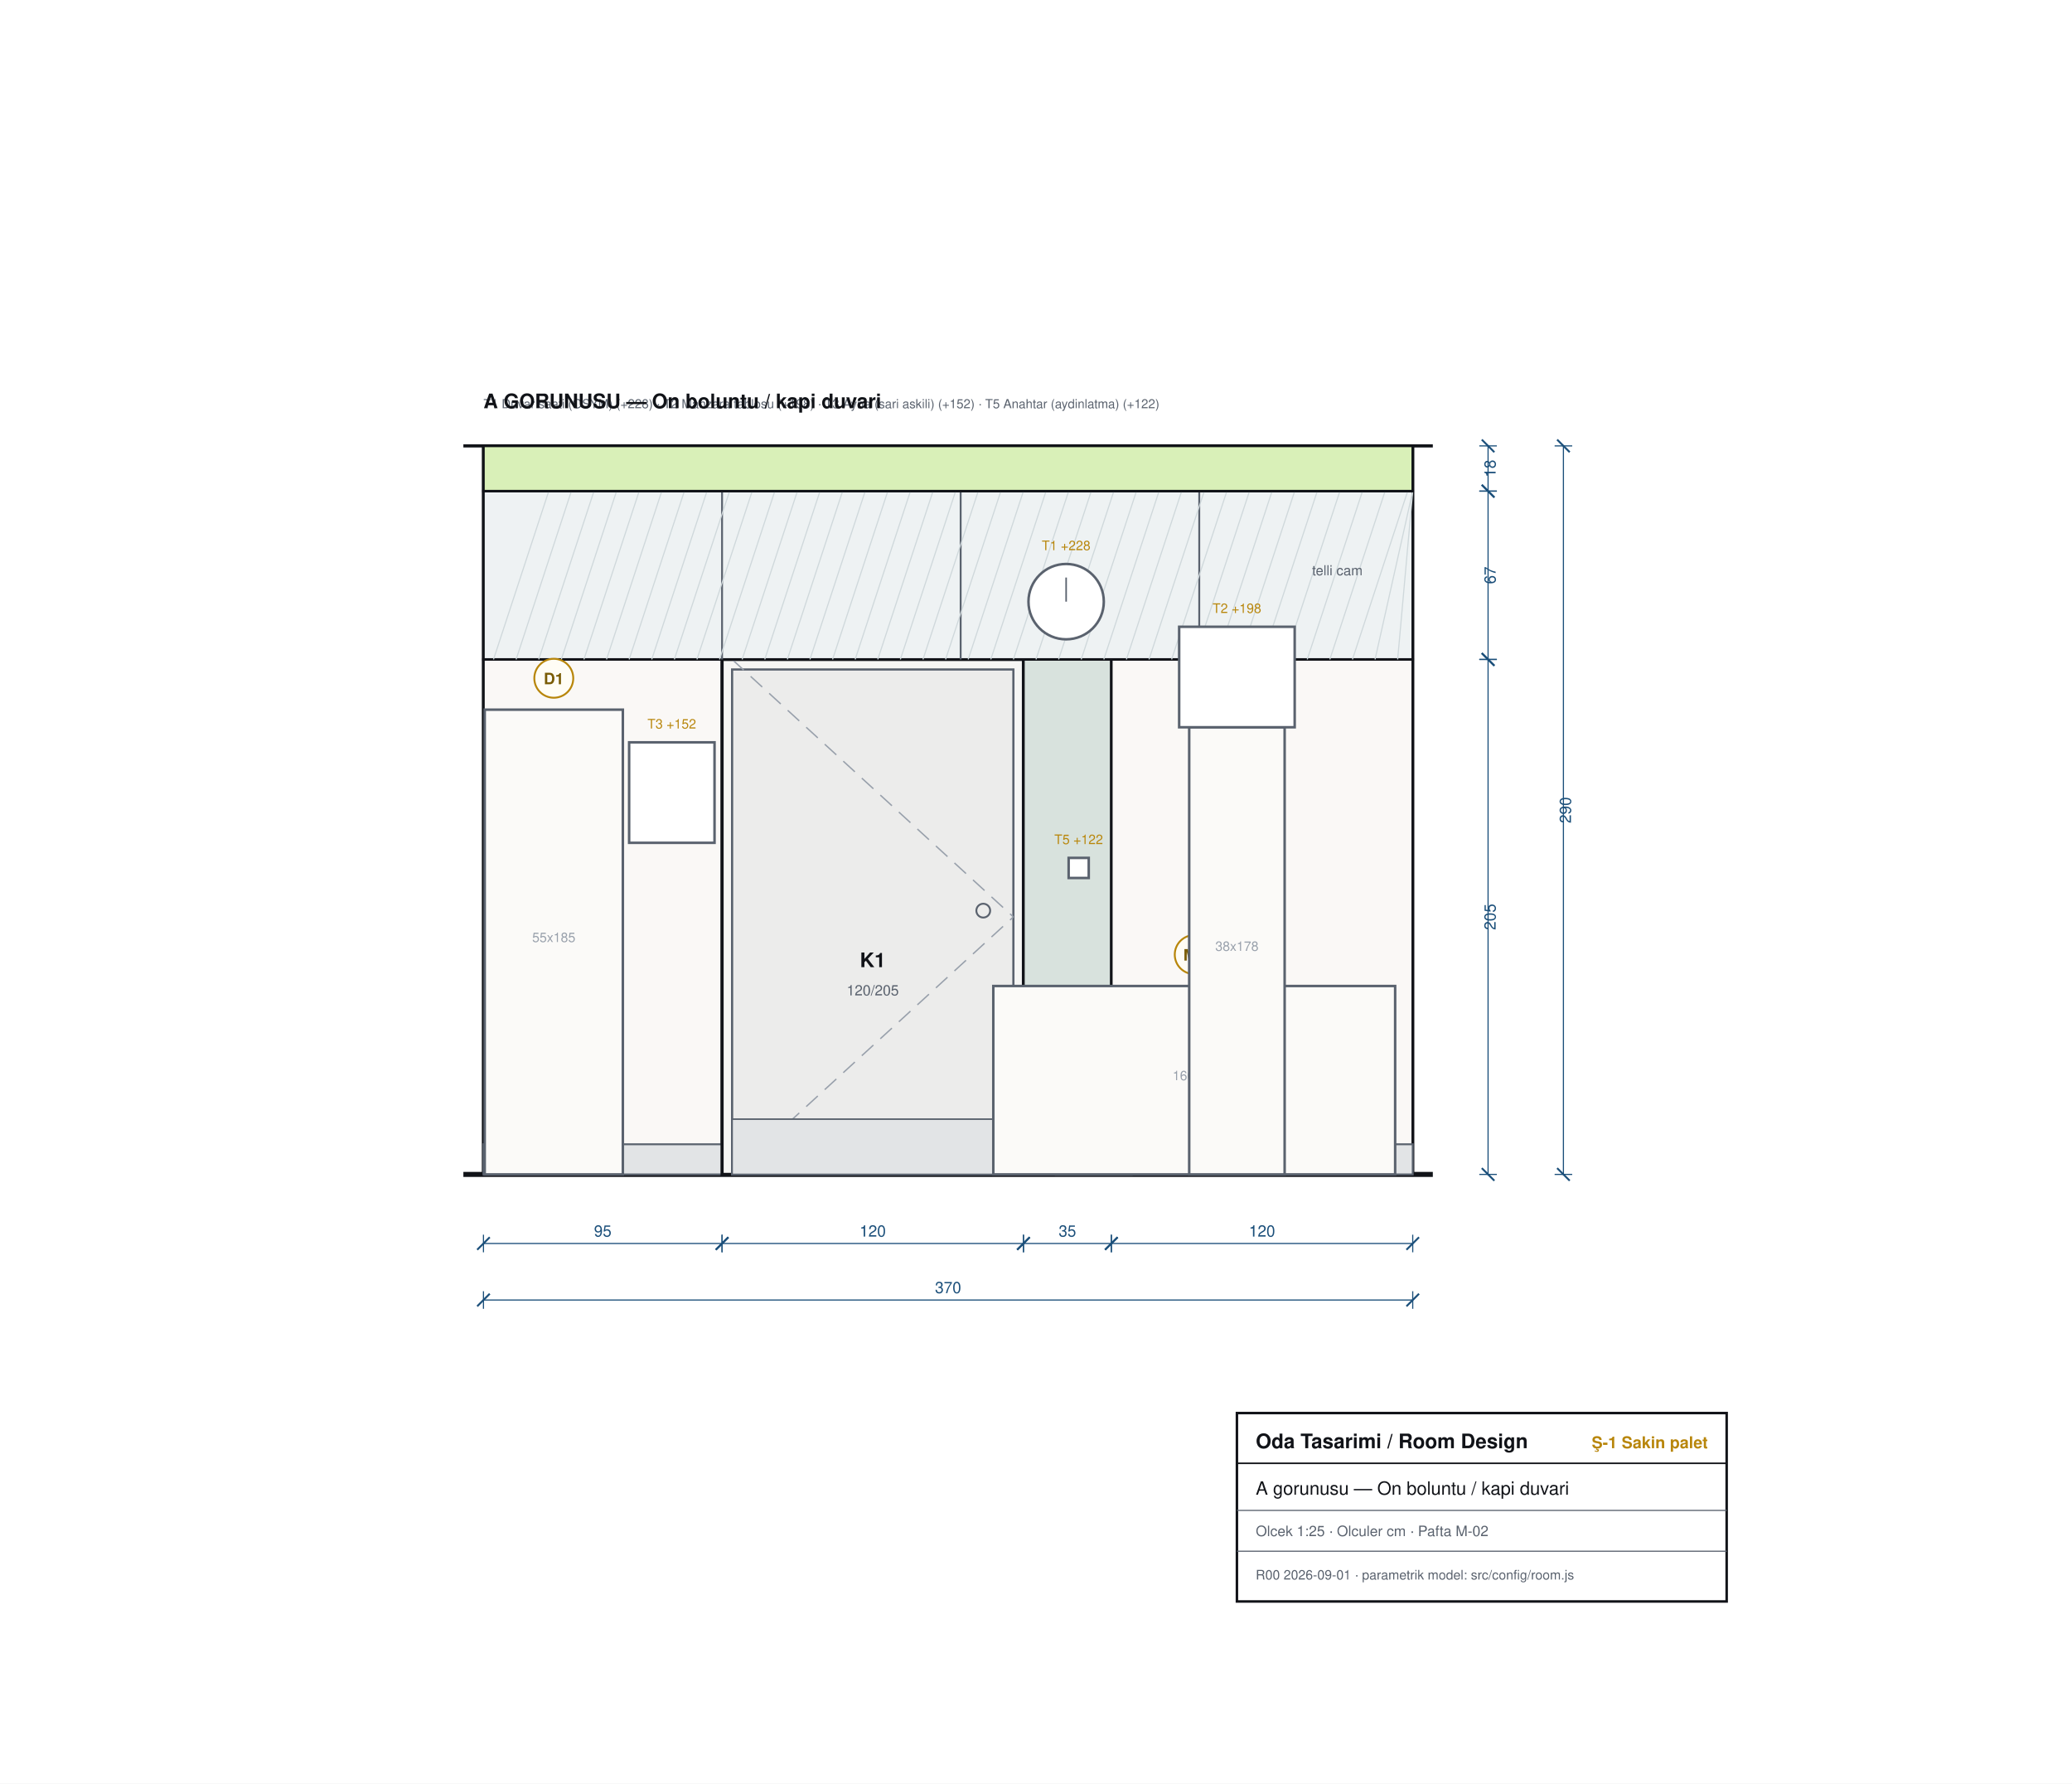
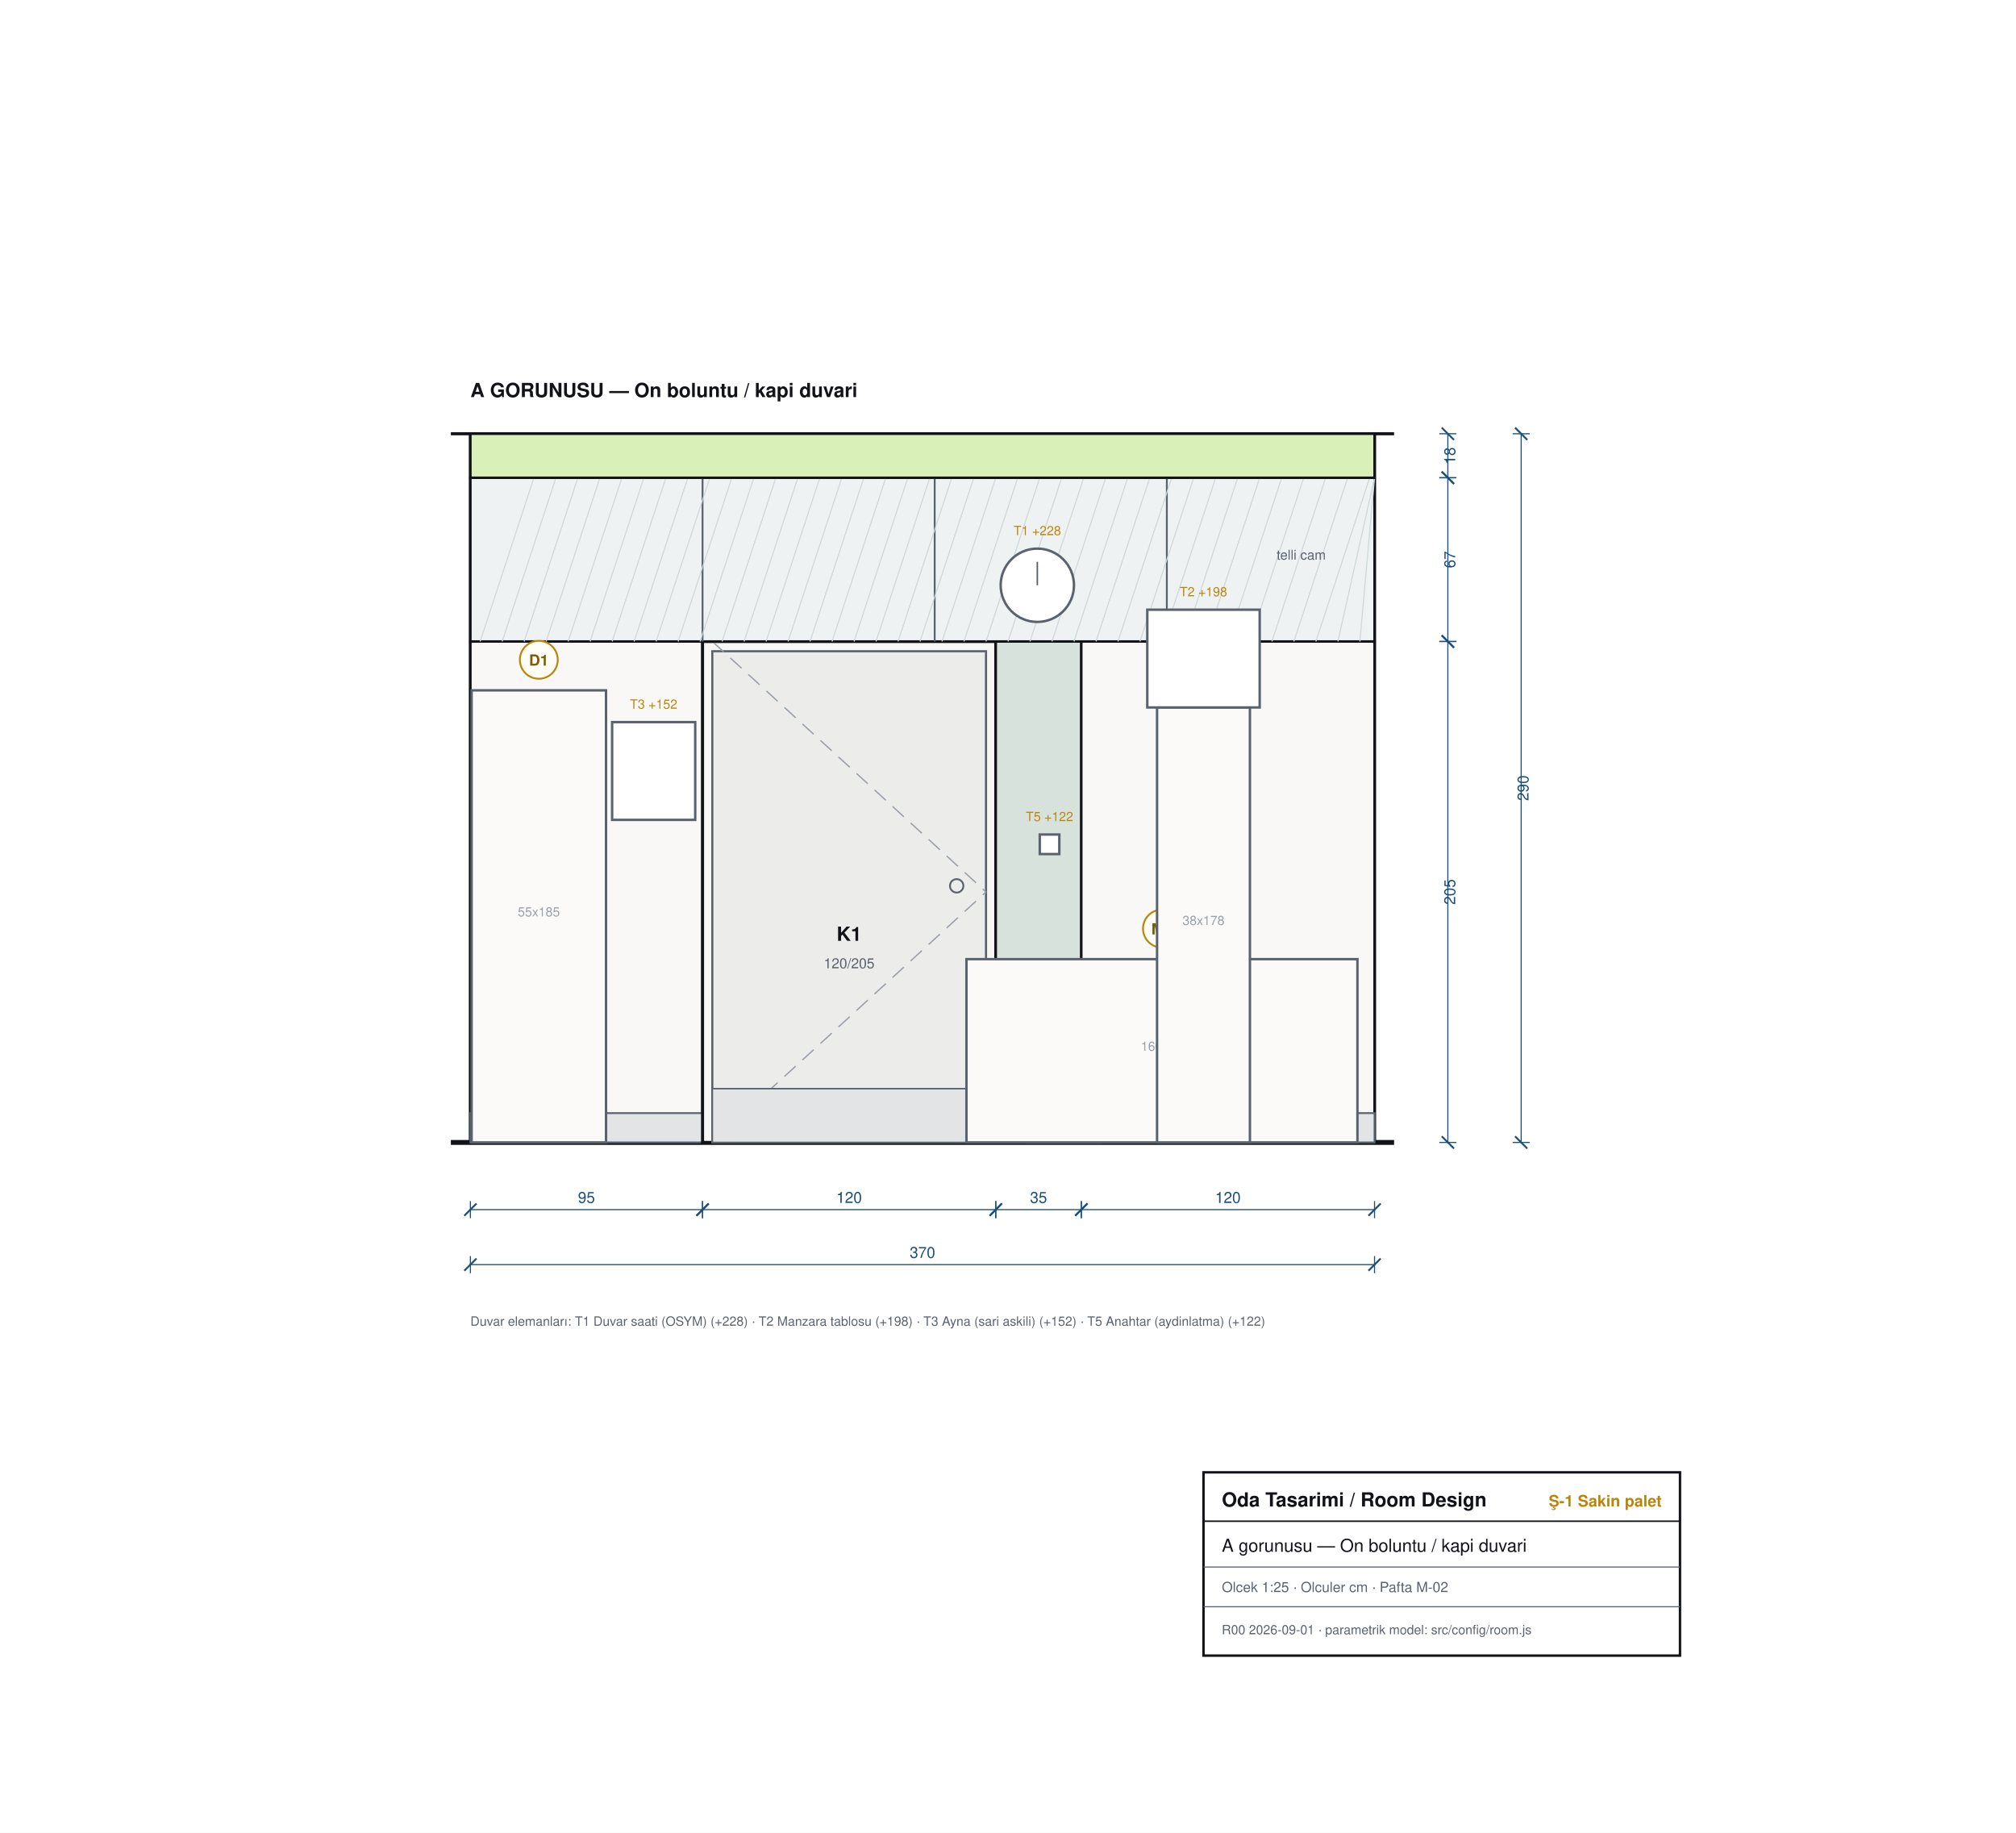
- <svg xmlns="http://www.w3.org/2000/svg" width="330mm" height="284mm" viewBox="0 0 330 284" font-family="Helvetica,Arial,sans-serif">
-   <rect width="330" height="284" fill="#ffffff" />
+ <svg xmlns="http://www.w3.org/2000/svg" width="330mm" height="300mm" viewBox="0 0 330 300" font-family="Helvetica,Arial,sans-serif">
+   <rect width="330" height="300" fill="#ffffff" />
  <rect x="77.00" y="71.00" width="148.00" height="116.00" fill="#ffffff" stroke="#111318" stroke-width="0.5" />
  <line x1="73.80" y1="187.00" x2="228.20" y2="187.00" stroke="#111318" stroke-width="0.8" />
  <line x1="73.80" y1="71.00" x2="228.20" y2="71.00" stroke="#111318" stroke-width="0.5" />
  <rect x="77.00" y="105.00" width="38.00" height="82.00" fill="#faf8f6" stroke="#111318" stroke-width="0.4" />
  <rect x="77.00" y="182.20" width="38.00" height="4.80" fill="#e2e4e6" stroke="#5a626e" stroke-width="0.3" />
  <rect x="115.00" y="105.00" width="48.00" height="82.00" fill="#f6f6f4" stroke="#111318" stroke-width="0.5" />
  <rect x="116.60" y="106.60" width="44.80" height="80.40" fill="#ececeb" stroke="#5a626e" stroke-width="0.35" />
  <line x1="116.60" y1="187.00" x2="161.40" y2="146.00" stroke="#98a0ab" stroke-width="0.22" stroke-dasharray="2.5 1.5" />
  <line x1="116.60" y1="105.00" x2="161.40" y2="146.00" stroke="#98a0ab" stroke-width="0.22" stroke-dasharray="2.5 1.5" />
  <circle cx="156.60" cy="145.00" r="1.10" fill="none" stroke="#5a626e" stroke-width="0.3" />
  <rect x="116.60" y="178.20" width="44.80" height="8.80" fill="#e2e4e6" stroke="#5a626e" stroke-width="0.25" />
  <text x="139.00" y="154.00" font-size="3.2" fill="#111318" text-anchor="middle" font-weight="700">K1</text>
  <text x="139.00" y="158.50" font-size="2.3" fill="#5a626e" text-anchor="middle">120/205</text>
  <rect x="163.00" y="105.00" width="14.00" height="82.00" fill="#d8e2dd" stroke="#111318" stroke-width="0.4" />
  <rect x="163.00" y="182.20" width="14.00" height="4.80" fill="#e2e4e6" stroke="#5a626e" stroke-width="0.3" />
  <rect x="177.00" y="105.00" width="48.00" height="82.00" fill="#faf8f6" stroke="#111318" stroke-width="0.4" />
  <rect x="177.00" y="182.20" width="48.00" height="4.80" fill="#e2e4e6" stroke="#5a626e" stroke-width="0.3" />
  <rect x="77.00" y="78.20" width="148.00" height="26.80" fill="#eef2f3" stroke="#111318" stroke-width="0.4" />
  <line x1="115.00" y1="78.20" x2="115.00" y2="105.00" stroke="#5a626e" stroke-width="0.3" />
  <line x1="153.00" y1="78.20" x2="153.00" y2="105.00" stroke="#5a626e" stroke-width="0.3" />
  <line x1="191.00" y1="78.20" x2="191.00" y2="105.00" stroke="#5a626e" stroke-width="0.3" />
  <line x1="78.60" y1="105.00" x2="87.40" y2="78.20" stroke="#cfd8db" stroke-width="0.18" />
  <line x1="82.20" y1="105.00" x2="91.00" y2="78.20" stroke="#cfd8db" stroke-width="0.18" />
  <line x1="85.80" y1="105.00" x2="94.60" y2="78.20" stroke="#cfd8db" stroke-width="0.18" />
  <line x1="89.40" y1="105.00" x2="98.20" y2="78.20" stroke="#cfd8db" stroke-width="0.18" />
  <line x1="93.00" y1="105.00" x2="101.80" y2="78.20" stroke="#cfd8db" stroke-width="0.18" />
  <line x1="96.60" y1="105.00" x2="105.40" y2="78.20" stroke="#cfd8db" stroke-width="0.18" />
  <line x1="100.20" y1="105.00" x2="109.00" y2="78.20" stroke="#cfd8db" stroke-width="0.18" />
  <line x1="103.80" y1="105.00" x2="112.60" y2="78.20" stroke="#cfd8db" stroke-width="0.18" />
  <line x1="107.40" y1="105.00" x2="116.20" y2="78.20" stroke="#cfd8db" stroke-width="0.18" />
  <line x1="111.00" y1="105.00" x2="119.80" y2="78.20" stroke="#cfd8db" stroke-width="0.18" />
  <line x1="114.60" y1="105.00" x2="123.40" y2="78.20" stroke="#cfd8db" stroke-width="0.18" />
  <line x1="118.20" y1="105.00" x2="127.00" y2="78.20" stroke="#cfd8db" stroke-width="0.18" />
  <line x1="121.80" y1="105.00" x2="130.60" y2="78.20" stroke="#cfd8db" stroke-width="0.18" />
  <line x1="125.40" y1="105.00" x2="134.20" y2="78.20" stroke="#cfd8db" stroke-width="0.18" />
  <line x1="129.00" y1="105.00" x2="137.80" y2="78.20" stroke="#cfd8db" stroke-width="0.18" />
  <line x1="132.60" y1="105.00" x2="141.40" y2="78.20" stroke="#cfd8db" stroke-width="0.18" />
  <line x1="136.20" y1="105.00" x2="145.00" y2="78.20" stroke="#cfd8db" stroke-width="0.18" />
  <line x1="139.80" y1="105.00" x2="148.60" y2="78.20" stroke="#cfd8db" stroke-width="0.18" />
  <line x1="143.40" y1="105.00" x2="152.20" y2="78.20" stroke="#cfd8db" stroke-width="0.18" />
  <line x1="147.00" y1="105.00" x2="155.80" y2="78.20" stroke="#cfd8db" stroke-width="0.18" />
  <line x1="150.60" y1="105.00" x2="159.40" y2="78.20" stroke="#cfd8db" stroke-width="0.18" />
  <line x1="154.20" y1="105.00" x2="163.00" y2="78.20" stroke="#cfd8db" stroke-width="0.18" />
  <line x1="157.80" y1="105.00" x2="166.60" y2="78.20" stroke="#cfd8db" stroke-width="0.18" />
  <line x1="161.40" y1="105.00" x2="170.20" y2="78.20" stroke="#cfd8db" stroke-width="0.18" />
  <line x1="165.00" y1="105.00" x2="173.80" y2="78.20" stroke="#cfd8db" stroke-width="0.18" />
  <line x1="168.60" y1="105.00" x2="177.40" y2="78.20" stroke="#cfd8db" stroke-width="0.18" />
  <line x1="172.20" y1="105.00" x2="181.00" y2="78.20" stroke="#cfd8db" stroke-width="0.18" />
  <line x1="175.80" y1="105.00" x2="184.60" y2="78.20" stroke="#cfd8db" stroke-width="0.18" />
  <line x1="179.40" y1="105.00" x2="188.20" y2="78.20" stroke="#cfd8db" stroke-width="0.18" />
  <line x1="183.00" y1="105.00" x2="191.80" y2="78.20" stroke="#cfd8db" stroke-width="0.18" />
  <line x1="186.60" y1="105.00" x2="195.40" y2="78.20" stroke="#cfd8db" stroke-width="0.18" />
  <line x1="190.20" y1="105.00" x2="199.00" y2="78.20" stroke="#cfd8db" stroke-width="0.18" />
  <line x1="193.80" y1="105.00" x2="202.60" y2="78.20" stroke="#cfd8db" stroke-width="0.18" />
  <line x1="197.40" y1="105.00" x2="206.20" y2="78.20" stroke="#cfd8db" stroke-width="0.18" />
  <line x1="201.00" y1="105.00" x2="209.80" y2="78.20" stroke="#cfd8db" stroke-width="0.18" />
  <line x1="204.60" y1="105.00" x2="213.40" y2="78.20" stroke="#cfd8db" stroke-width="0.18" />
  <line x1="208.20" y1="105.00" x2="217.00" y2="78.20" stroke="#cfd8db" stroke-width="0.18" />
  <line x1="211.80" y1="105.00" x2="220.60" y2="78.20" stroke="#cfd8db" stroke-width="0.18" />
  <line x1="215.40" y1="105.00" x2="224.20" y2="78.20" stroke="#cfd8db" stroke-width="0.18" />
  <line x1="219.00" y1="105.00" x2="225.00" y2="78.20" stroke="#cfd8db" stroke-width="0.18" />
  <line x1="222.60" y1="105.00" x2="225.00" y2="78.20" stroke="#cfd8db" stroke-width="0.18" />
  <text x="213.00" y="91.60" font-size="2.2" fill="#5a626e" text-anchor="middle">telli cam</text>
  <rect x="77.00" y="71.00" width="148.00" height="7.20" fill="#d9f0b8" stroke="#111318" stroke-width="0.4" />
  <line x1="238.40" y1="105.00" x2="235.60" y2="105.00" stroke="#1b4f7a" stroke-width="0.18" />
  <line x1="238.40" y1="187.00" x2="235.60" y2="187.00" stroke="#1b4f7a" stroke-width="0.18" />
  <line x1="237.00" y1="105.00" x2="237.00" y2="187.00" stroke="#1b4f7a" stroke-width="0.18" />
  <line x1="236.00" y1="104.00" x2="238.00" y2="106.00" stroke="#1b4f7a" stroke-width="0.3" />
  <line x1="236.00" y1="186.00" x2="238.00" y2="188.00" stroke="#1b4f7a" stroke-width="0.3" />
  <text x="238.20" y="146.00" font-size="2.5" fill="#1b4f7a" text-anchor="middle" transform="rotate(-90 238.20 146.00)">205</text>
  <line x1="238.40" y1="78.20" x2="235.60" y2="78.20" stroke="#1b4f7a" stroke-width="0.18" />
  <line x1="238.40" y1="105.00" x2="235.60" y2="105.00" stroke="#1b4f7a" stroke-width="0.18" />
  <line x1="237.00" y1="78.20" x2="237.00" y2="105.00" stroke="#1b4f7a" stroke-width="0.18" />
  <line x1="236.00" y1="77.20" x2="238.00" y2="79.20" stroke="#1b4f7a" stroke-width="0.3" />
  <line x1="236.00" y1="104.00" x2="238.00" y2="106.00" stroke="#1b4f7a" stroke-width="0.3" />
  <text x="238.20" y="91.60" font-size="2.5" fill="#1b4f7a" text-anchor="middle" transform="rotate(-90 238.20 91.60)">67</text>
  <line x1="238.40" y1="71.00" x2="235.60" y2="71.00" stroke="#1b4f7a" stroke-width="0.18" />
  <line x1="238.40" y1="78.20" x2="235.60" y2="78.20" stroke="#1b4f7a" stroke-width="0.18" />
  <line x1="237.00" y1="71.00" x2="237.00" y2="78.20" stroke="#1b4f7a" stroke-width="0.18" />
  <line x1="236.00" y1="70.00" x2="238.00" y2="72.00" stroke="#1b4f7a" stroke-width="0.3" />
  <line x1="236.00" y1="77.20" x2="238.00" y2="79.20" stroke="#1b4f7a" stroke-width="0.3" />
  <text x="238.20" y="74.60" font-size="2.5" fill="#1b4f7a" text-anchor="middle" transform="rotate(-90 238.20 74.60)">18</text>
  <line x1="250.40" y1="71.00" x2="247.60" y2="71.00" stroke="#1b4f7a" stroke-width="0.18" />
  <line x1="250.40" y1="187.00" x2="247.60" y2="187.00" stroke="#1b4f7a" stroke-width="0.18" />
  <line x1="249.00" y1="71.00" x2="249.00" y2="187.00" stroke="#1b4f7a" stroke-width="0.18" />
  <line x1="248.00" y1="70.00" x2="250.00" y2="72.00" stroke="#1b4f7a" stroke-width="0.3" />
  <line x1="248.00" y1="186.00" x2="250.00" y2="188.00" stroke="#1b4f7a" stroke-width="0.3" />
  <text x="250.20" y="129.00" font-size="2.5" fill="#1b4f7a" text-anchor="middle" transform="rotate(-90 250.20 129.00)">290</text>
  <line x1="77.00" y1="196.60" x2="77.00" y2="199.40" stroke="#1b4f7a" stroke-width="0.18" />
  <line x1="115.00" y1="196.60" x2="115.00" y2="199.40" stroke="#1b4f7a" stroke-width="0.18" />
  <line x1="77.00" y1="198.00" x2="115.00" y2="198.00" stroke="#1b4f7a" stroke-width="0.18" />
  <line x1="76.00" y1="199.00" x2="78.00" y2="197.00" stroke="#1b4f7a" stroke-width="0.3" />
  <line x1="114.00" y1="199.00" x2="116.00" y2="197.00" stroke="#1b4f7a" stroke-width="0.3" />
  <text x="96.00" y="196.90" font-size="2.5" fill="#1b4f7a" text-anchor="middle">95</text>
  <line x1="115.00" y1="196.60" x2="115.00" y2="199.40" stroke="#1b4f7a" stroke-width="0.18" />
  <line x1="163.00" y1="196.60" x2="163.00" y2="199.40" stroke="#1b4f7a" stroke-width="0.18" />
  <line x1="115.00" y1="198.00" x2="163.00" y2="198.00" stroke="#1b4f7a" stroke-width="0.18" />
  <line x1="114.00" y1="199.00" x2="116.00" y2="197.00" stroke="#1b4f7a" stroke-width="0.3" />
  <line x1="162.00" y1="199.00" x2="164.00" y2="197.00" stroke="#1b4f7a" stroke-width="0.3" />
  <text x="139.00" y="196.90" font-size="2.5" fill="#1b4f7a" text-anchor="middle">120</text>
  <line x1="163.00" y1="196.60" x2="163.00" y2="199.40" stroke="#1b4f7a" stroke-width="0.18" />
  <line x1="177.00" y1="196.60" x2="177.00" y2="199.40" stroke="#1b4f7a" stroke-width="0.18" />
  <line x1="163.00" y1="198.00" x2="177.00" y2="198.00" stroke="#1b4f7a" stroke-width="0.18" />
  <line x1="162.00" y1="199.00" x2="164.00" y2="197.00" stroke="#1b4f7a" stroke-width="0.3" />
  <line x1="176.00" y1="199.00" x2="178.00" y2="197.00" stroke="#1b4f7a" stroke-width="0.3" />
  <text x="170.00" y="196.90" font-size="2.5" fill="#1b4f7a" text-anchor="middle">35</text>
  <line x1="177.00" y1="196.60" x2="177.00" y2="199.40" stroke="#1b4f7a" stroke-width="0.18" />
  <line x1="225.00" y1="196.60" x2="225.00" y2="199.40" stroke="#1b4f7a" stroke-width="0.18" />
  <line x1="177.00" y1="198.00" x2="225.00" y2="198.00" stroke="#1b4f7a" stroke-width="0.18" />
  <line x1="176.00" y1="199.00" x2="178.00" y2="197.00" stroke="#1b4f7a" stroke-width="0.3" />
  <line x1="224.00" y1="199.00" x2="226.00" y2="197.00" stroke="#1b4f7a" stroke-width="0.3" />
  <text x="201.00" y="196.90" font-size="2.5" fill="#1b4f7a" text-anchor="middle">120</text>
  <line x1="77.00" y1="205.60" x2="77.00" y2="208.40" stroke="#1b4f7a" stroke-width="0.18" />
  <line x1="225.00" y1="205.60" x2="225.00" y2="208.40" stroke="#1b4f7a" stroke-width="0.18" />
  <line x1="77.00" y1="207.00" x2="225.00" y2="207.00" stroke="#1b4f7a" stroke-width="0.18" />
  <line x1="76.00" y1="208.00" x2="78.00" y2="206.00" stroke="#1b4f7a" stroke-width="0.3" />
  <line x1="224.00" y1="208.00" x2="226.00" y2="206.00" stroke="#1b4f7a" stroke-width="0.3" />
  <text x="151.00" y="205.90" font-size="2.5" fill="#1b4f7a" text-anchor="middle">370</text>
  <rect x="168.20" y="170.20" width="12.00" height="16.80" fill="#fbfaf8" stroke="#5a626e" stroke-width="0.4" />
  <circle cx="174.20" cy="165.20" r="3.10" fill="#fffdf5" stroke="#b8860b" stroke-width="0.3" />
  <text x="174.20" y="166.15" font-size="2.5" fill="#7a5c05" text-anchor="middle" font-weight="700">W1</text>
  <text x="174.20" y="178.60" font-size="2.1" fill="#98a0ab" text-anchor="middle">30x42</text>
  <rect x="158.20" y="157.00" width="64.00" height="30.00" fill="#fbfaf8" stroke="#5a626e" stroke-width="0.4" />
  <circle cx="190.20" cy="152.00" r="3.10" fill="#fffdf5" stroke="#b8860b" stroke-width="0.3" />
  <text x="190.20" y="152.95" font-size="2.5" fill="#7a5c05" text-anchor="middle" font-weight="700">M1</text>
  <text x="190.20" y="172.00" font-size="2.1" fill="#98a0ab" text-anchor="middle">160x75</text>
  <rect x="77.20" y="113.00" width="22.00" height="74.00" fill="#fbfaf8" stroke="#5a626e" stroke-width="0.4" />
  <circle cx="88.20" cy="108.00" r="3.10" fill="#fffdf5" stroke="#b8860b" stroke-width="0.3" />
  <text x="88.20" y="108.95" font-size="2.5" fill="#7a5c05" text-anchor="middle" font-weight="700">D1</text>
  <text x="88.20" y="150.00" font-size="2.1" fill="#98a0ab" text-anchor="middle">55x185</text>
  <rect x="189.40" y="115.80" width="15.20" height="71.20" fill="#fbfaf8" stroke="#5a626e" stroke-width="0.4" />
  <circle cx="197.00" cy="110.80" r="3.10" fill="#fffdf5" stroke="#b8860b" stroke-width="0.3" />
  <text x="197.00" y="111.75" font-size="2.5" fill="#7a5c05" text-anchor="middle" font-weight="700">C1</text>
  <text x="197.00" y="151.40" font-size="2.1" fill="#98a0ab" text-anchor="middle">38x178</text>
  <circle cx="169.80" cy="95.80" r="6.00" fill="#ffffff" stroke="#5a626e" stroke-width="0.4" />
  <line x1="169.80" y1="95.80" x2="169.80" y2="91.96" stroke="#5a626e" stroke-width="0.25" />
  <text x="169.80" y="87.60" font-size="2.1" fill="#b8860b" text-anchor="middle">T1  +228</text>
  <rect x="187.80" y="99.80" width="18.40" height="16.00" fill="#ffffff" stroke="#5a626e" stroke-width="0.4" />
  <text x="197.00" y="97.60" font-size="2.1" fill="#b8860b" text-anchor="middle">T2  +198</text>
  <rect x="100.20" y="118.20" width="13.60" height="16.00" fill="#ffffff" stroke="#5a626e" stroke-width="0.4" />
  <text x="107.00" y="116.00" font-size="2.1" fill="#b8860b" text-anchor="middle">T3  +152</text>
  <rect x="170.20" y="136.60" width="3.20" height="3.20" fill="#ffffff" stroke="#5a626e" stroke-width="0.4" />
  <text x="171.80" y="134.40" font-size="2.1" fill="#b8860b" text-anchor="middle">T5  +122</text>
-   <text x="77.00" y="65.00" font-size="2" fill="#5a626e" text-anchor="start">T1 Duvar saati (OSYM) (+228)   ·   T2 Manzara tablosu (+198)   ·   T3 Ayna (sari askili) (+152)   ·   T5 Anahtar (aydinlatma) (+122)</text>
+   <text x="77.00" y="217.00" font-size="2.1" fill="#5a626e" text-anchor="start">Duvar elemanları:  T1 Duvar saati (OSYM) (+228)   ·   T2 Manzara tablosu (+198)   ·   T3 Ayna (sari askili) (+152)   ·   T5 Anahtar (aydinlatma) (+122)</text>
  <text x="77.00" y="65.00" font-size="3.2" fill="#111318" text-anchor="start" font-weight="700">A GORUNUSU — On boluntu / kapi duvari</text>
-   <rect x="197.00" y="225.00" width="78.00" height="30.00" fill="#ffffff" stroke="#111318" stroke-width="0.4" />
-   <line x1="197.00" y1="233.00" x2="275.00" y2="233.00" stroke="#111318" stroke-width="0.25" />
-   <line x1="197.00" y1="240.50" x2="275.00" y2="240.50" stroke="#5a626e" stroke-width="0.18" />
-   <line x1="197.00" y1="247.00" x2="275.00" y2="247.00" stroke="#5a626e" stroke-width="0.18" />
-   <text x="200.00" y="230.60" font-size="3.2" fill="#111318" text-anchor="start" font-weight="700">Oda Tasarimi / Room Design</text>
-   <text x="200.00" y="238.00" font-size="2.9" fill="#111318" text-anchor="start">A gorunusu — On boluntu / kapi duvari</text>
-   <text x="200.00" y="244.60" font-size="2.3" fill="#5a626e" text-anchor="start">Olcek 1:25  ·  Olculer cm  ·  Pafta M-02</text>
-   <text x="272.00" y="230.60" font-size="2.6" fill="#b8860b" text-anchor="end" font-weight="700">Ş-1 Sakin palet</text>
-   <text x="200.00" y="251.50" font-size="2.1" fill="#5a626e" text-anchor="start">R00  2026-09-01  ·  parametrik model: src/config/room.js</text>
+   <rect x="197.00" y="241.00" width="78.00" height="30.00" fill="#ffffff" stroke="#111318" stroke-width="0.4" />
+   <line x1="197.00" y1="249.00" x2="275.00" y2="249.00" stroke="#111318" stroke-width="0.25" />
+   <line x1="197.00" y1="256.50" x2="275.00" y2="256.50" stroke="#5a626e" stroke-width="0.18" />
+   <line x1="197.00" y1="263.00" x2="275.00" y2="263.00" stroke="#5a626e" stroke-width="0.18" />
+   <text x="200.00" y="246.60" font-size="3.2" fill="#111318" text-anchor="start" font-weight="700">Oda Tasarimi / Room Design</text>
+   <text x="200.00" y="254.00" font-size="2.9" fill="#111318" text-anchor="start">A gorunusu — On boluntu / kapi duvari</text>
+   <text x="200.00" y="260.60" font-size="2.3" fill="#5a626e" text-anchor="start">Olcek 1:25  ·  Olculer cm  ·  Pafta M-02</text>
+   <text x="272.00" y="246.60" font-size="2.6" fill="#b8860b" text-anchor="end" font-weight="700">Ş-1 Sakin palet</text>
+   <text x="200.00" y="267.50" font-size="2.1" fill="#5a626e" text-anchor="start">R00  2026-09-01  ·  parametrik model: src/config/room.js</text>
</svg>
